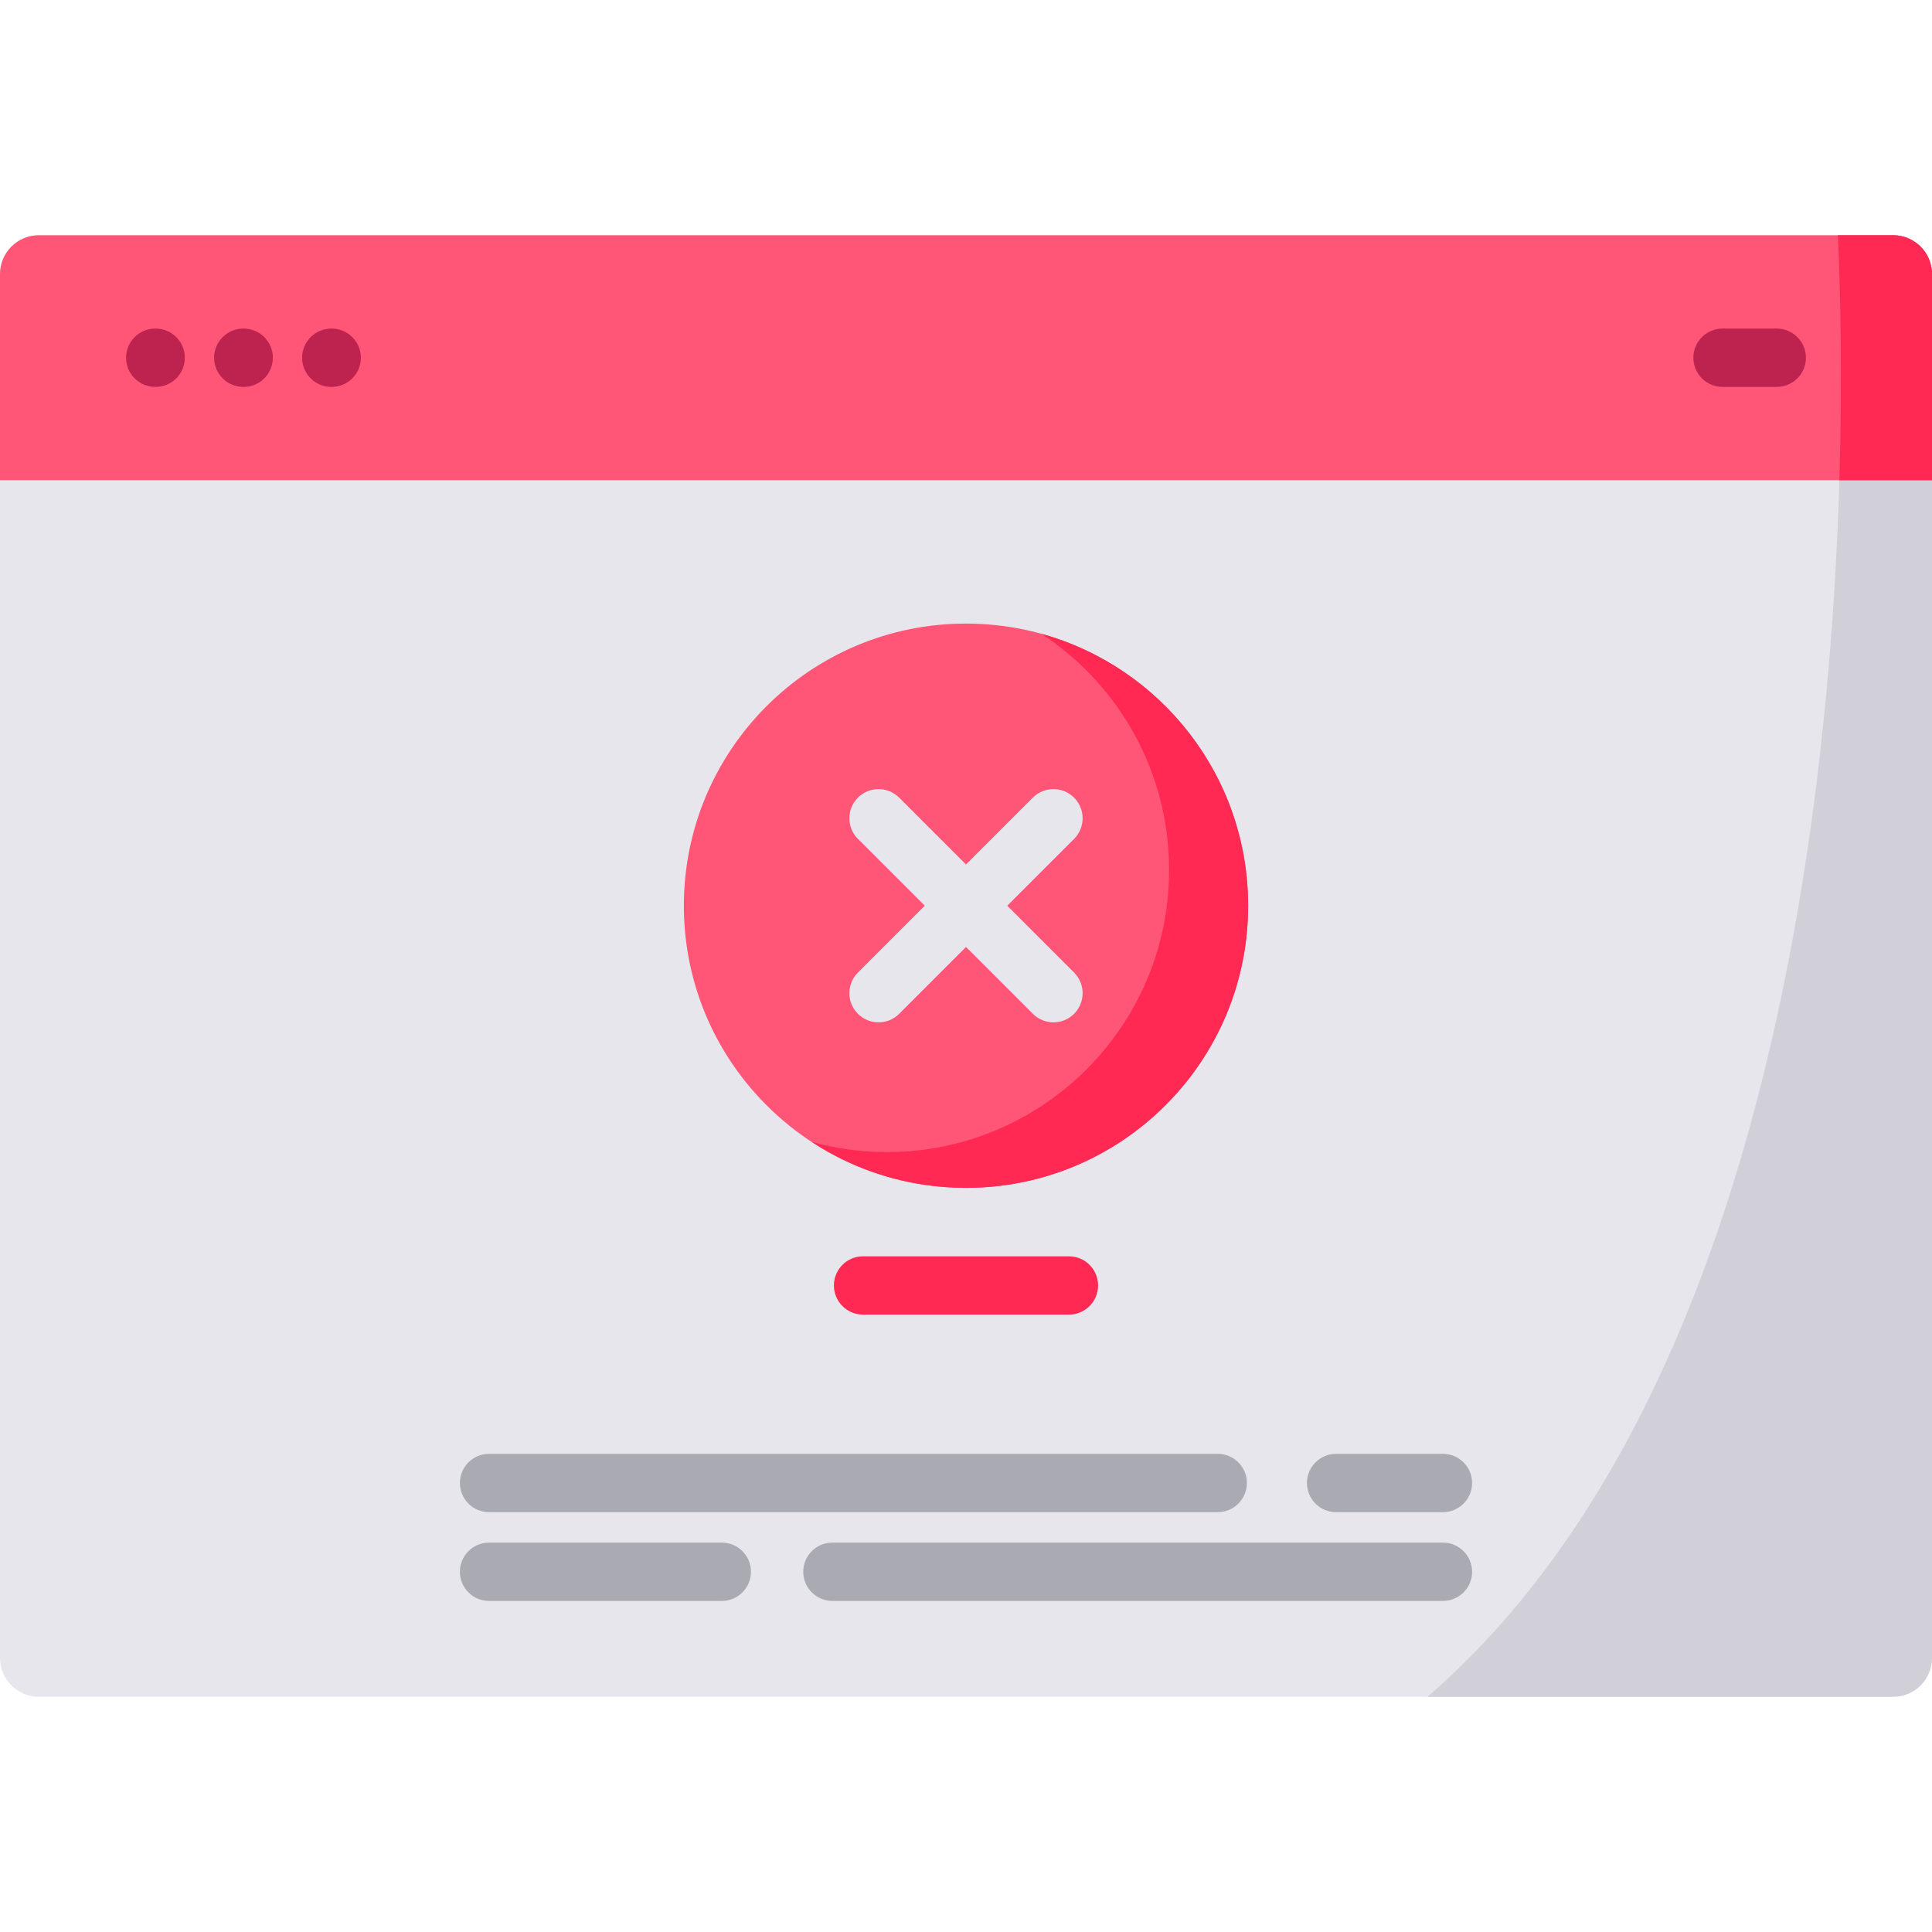
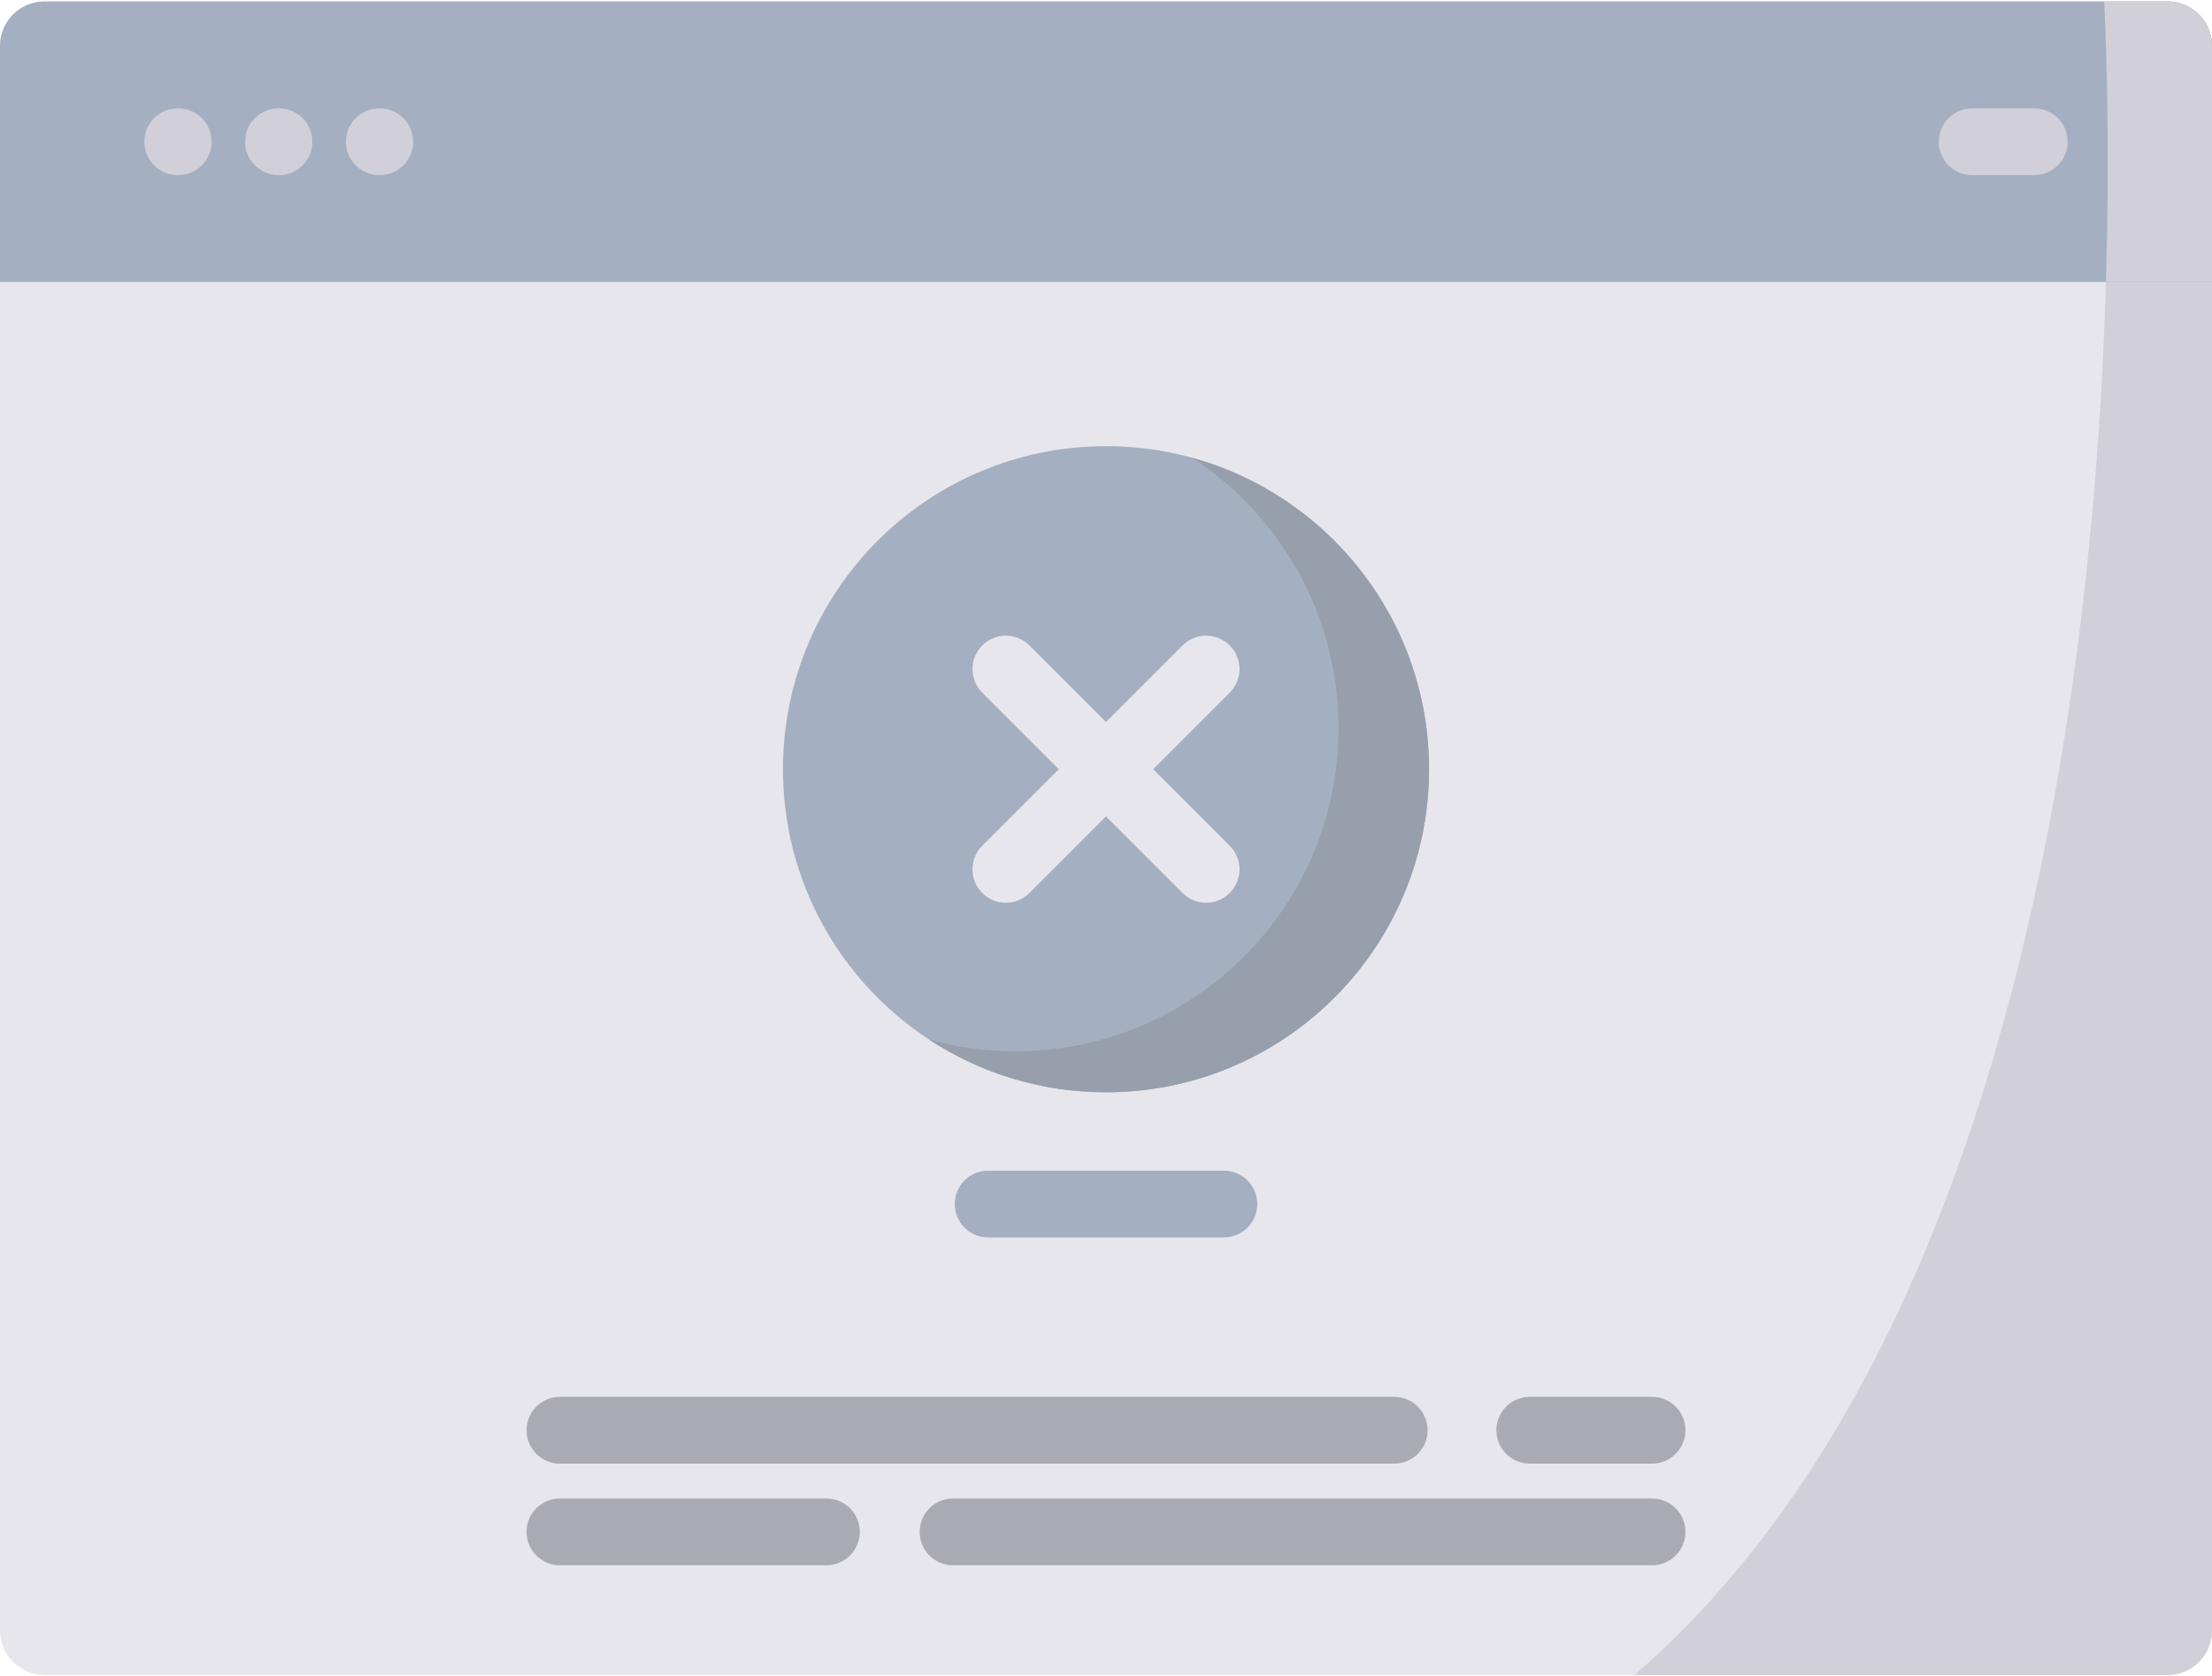
- <svg xmlns="http://www.w3.org/2000/svg" id="Capa_1" enable-background="new 0 0 512 512" height="512" viewBox="0 0 512 512" width="512">
-   <g>
-     <g>
-       <path d="m512 72.638v366.724c0 5.687-4.615 10.302-10.302 10.302h-491.396c-5.687 0-10.302-4.615-10.302-10.302v-366.724c0-5.687 4.615-10.302 10.302-10.302h491.396c5.687 0 10.302 4.615 10.302 10.302z" fill="#e8e6ed" />
-       <path d="m512 72.638v366.724c0 5.687-4.615 10.302-10.302 10.302h-123.395c113.979-98.66 111.445-328.061 108.756-387.327h14.639c5.687-.001 10.302 4.614 10.302 10.301z" fill="#d1d0d8" />
-       <path d="m512 72.638v54.631h-512v-54.631c0-5.687 4.615-10.302 10.302-10.302h491.396c5.687 0 10.302 4.615 10.302 10.302z" fill="#ff5677" />
-       <path d="m512 72.638v54.631h-24.549c.845-28.289.237-51.19-.391-64.932h14.639c5.686-.001 10.301 4.614 10.301 10.301z" fill="#ff2953" />
-       <g fill="#be224e">
-         <path d="m41.255 102.531h-.116c-4.267 0-7.726-3.459-7.726-7.726s3.459-7.726 7.726-7.726h.116c4.267 0 7.726 3.459 7.726 7.726 0 4.266-3.459 7.726-7.726 7.726z" />
-         <path d="m64.581 102.531h-.116c-4.267 0-7.726-3.459-7.726-7.726s3.459-7.726 7.726-7.726h.116c4.267 0 7.726 3.459 7.726 7.726 0 4.266-3.459 7.726-7.726 7.726z" />
-         <path d="m87.907 102.531h-.116c-4.267 0-7.726-3.459-7.726-7.726s3.459-7.726 7.726-7.726h.116c4.267 0 7.726 3.459 7.726 7.726.001 4.266-3.458 7.726-7.726 7.726z" />
-         <path d="m470.862 102.531h-14.377c-4.267 0-7.726-3.459-7.726-7.726s3.459-7.726 7.726-7.726h14.377c4.267 0 7.726 3.459 7.726 7.726 0 4.266-3.459 7.726-7.726 7.726z" />
+ <svg xmlns="http://www.w3.org/2000/svg" width="375px" height="284px" viewBox="0 0 375 284" version="1.1">
+   <g id="Conversation" stroke="none" stroke-width="1" fill="none" fill-rule="evenodd">
+     <g id="Draft" transform="translate(0, -383)" fill-rule="nonzero">
+       <g id="error2" transform="translate(0, 383)">
+         <g id="Group">
+           <path d="M375,7.792 L375,276.388 C375,280.553 371.62,283.934 367.455,283.934 L7.545,283.934 C3.38,283.934 -3.55271368e-14,280.553 -3.55271368e-14,276.388 L-3.55271368e-14,7.792 C-3.55271368e-14,3.626 3.38,0.246 7.545,0.246 L367.455,0.246 C371.62,0.246 375,3.626 375,7.792 Z" id="Path" fill="#E8E6ED" />
+           <path d="M375,7.792 L375,276.388 C375,280.553 371.62,283.934 367.455,283.934 L277.077,283.934 C360.558,211.673 358.702,43.655 356.733,0.247 L367.455,0.247 C371.62,0.246 375,3.626 375,7.792 Z" id="Path" fill="#D1D0D8" />
+           <path d="M375,7.792 L375,47.804 L0,47.804 L0,7.792 C0,3.626 3.38,0.246 7.545,0.246 L367.455,0.246 C371.62,0.246 375,3.626 375,7.792 Z" id="Path" fill="#A4AFC1" />
+           <path d="M375,7.792 L375,47.804 L357.02,47.804 C357.639,27.085 357.193,10.312 356.733,0.247 L367.455,0.247 C371.62,0.246 375,3.626 375,7.792 Z" id="Path" fill="#D1D0D8" />
+           <g transform="translate(24.16992, 18.31055)" fill="#D1D0D8" id="Path">
+             <path d="M6.046,11.375 L5.961,11.375 C2.836,11.375 0.302,8.842 0.302,5.717 C0.302,2.591 2.836,0.058 5.961,0.058 L6.046,0.058 C9.171,0.058 11.705,2.591 11.705,5.717 C11.705,8.841 9.171,11.375 6.046,11.375 Z" />
+             <path d="M23.131,11.375 L23.046,11.375 C19.92,11.375 17.387,8.842 17.387,5.717 C17.387,2.591 19.92,0.058 23.046,0.058 L23.131,0.058 C26.256,0.058 28.789,2.591 28.789,5.717 C28.789,8.841 26.256,11.375 23.131,11.375 Z" />
+             <path d="M40.215,11.375 L40.13,11.375 C37.005,11.375 34.471,8.842 34.471,5.717 C34.471,2.591 37.005,0.058 40.13,0.058 L40.215,0.058 C43.34,0.058 45.874,2.591 45.874,5.717 C45.875,8.841 43.341,11.375 40.215,11.375 Z" />
+             <path d="M320.7,11.375 L310.17,11.375 C307.044,11.375 304.511,8.842 304.511,5.717 C304.511,2.591 307.044,0.058 310.17,0.058 L320.7,0.058 C323.825,0.058 326.358,2.591 326.358,5.717 C326.358,8.841 323.825,11.375 320.7,11.375 Z" />
+           </g>
+         </g>
+         <g id="Group" transform="translate(132.5684, 75.43945)">
+           <path d="M109.695,54.952 C109.695,67.892 105.21,79.783 97.707,89.149 C87.671,101.684 72.24,109.715 54.932,109.715 C37.625,109.715 22.194,101.685 12.157,89.149 C4.654,79.783 0.17,67.891 0.17,54.952 C0.17,24.705 24.686,0.189 54.933,0.189 C85.18,0.189 109.695,24.705 109.695,54.952 L109.695,54.952 Z" id="Path" fill="#A4AFC1" />
+           <path d="M109.695,54.952 C109.695,67.892 105.21,79.783 97.707,89.149 C87.671,101.684 72.24,109.715 54.932,109.715 C43.869,109.715 33.565,106.436 24.959,100.781 C29.615,102.075 34.523,102.767 39.59,102.767 C56.897,102.767 72.328,94.737 82.365,82.201 C89.868,72.836 94.352,60.943 94.352,48.004 C94.352,28.822 84.494,11.945 69.562,2.169 C92.703,8.562 109.695,29.771 109.695,54.952 L109.695,54.952 Z" id="Path" fill="#979FAC" />
+         </g>
+         <path d="M207.482,209.755 L167.519,209.755 C164.394,209.755 161.86,207.222 161.86,204.097 C161.86,200.971 164.394,198.438 167.519,198.438 L207.482,198.438 C210.607,198.438 213.141,200.971 213.141,204.097 C213.141,207.222 210.607,209.755 207.482,209.755 Z" id="Path" fill="#A4AFC1" />
+         <g id="Group" transform="translate(88.62305, 236.5723)" fill="#AAAAB2">
+           <path d="M147.74,11.526 L6.302,11.526 C3.177,11.526 0.643,8.993 0.643,5.867 C0.643,2.742 3.177,0.209 6.302,0.209 L147.74,0.209 C150.866,0.209 153.399,2.742 153.399,5.867 C153.399,8.993 150.865,11.526 147.74,11.526 Z" id="Path" />
+           <path d="M191.452,11.526 L170.714,11.526 C167.589,11.526 165.056,8.993 165.056,5.867 C165.056,2.742 167.589,0.209 170.714,0.209 L191.452,0.209 C194.577,0.209 197.111,2.742 197.111,5.867 C197.112,8.993 194.577,11.526 191.452,11.526 Z" id="Path" />
+           <path d="M51.48,28.758 L6.301,28.758 C3.176,28.758 0.642,26.224 0.642,23.099 C0.642,19.974 3.176,17.44 6.301,17.44 L51.48,17.44 C54.605,17.44 57.138,19.974 57.138,23.099 C57.139,26.224 54.605,28.758 51.48,28.758 Z" id="Path" />
+           <path d="M191.452,28.758 L72.946,28.758 C69.82,28.758 67.287,26.224 67.287,23.099 C67.287,19.974 69.82,17.44 72.946,17.44 L191.452,17.44 C194.577,17.44 197.111,19.974 197.111,23.099 C197.112,26.224 194.577,28.758 191.452,28.758 Z" id="Path" />
+         </g>
+         <path d="M195.503,130.392 L208.477,117.417 C210.688,115.208 210.688,111.625 208.477,109.414 C206.268,107.205 202.685,107.205 200.474,109.414 L187.5,122.389 L174.526,109.415 C172.316,107.205 168.733,107.205 166.523,109.415 C164.312,111.625 164.312,115.208 166.523,117.418 L179.497,130.392 L166.523,143.366 C164.312,145.576 164.312,149.159 166.523,151.37 C167.628,152.475 169.076,153.027 170.524,153.027 C171.972,153.027 173.421,152.474 174.525,151.37 L187.5,138.395 L200.474,151.369 C201.579,152.474 203.027,153.026 204.475,153.026 C205.923,153.026 207.372,152.473 208.477,151.369 C210.687,149.159 210.687,145.576 208.477,143.366 L195.503,130.392 Z" id="Path" fill="#E8E6ED" />
      </g>
    </g>
-     <g>
-       <g>
-         <path d="m330.77 240.028c0 17.667-6.123 33.903-16.367 46.69-13.703 17.115-34.772 28.08-58.402 28.08s-44.699-10.964-58.402-28.08c-10.245-12.787-16.367-29.024-16.367-46.69 0-41.297 33.473-74.77 74.77-74.77s74.768 33.473 74.768 74.77z" fill="#ff5677" />
-         <path d="m330.77 240.028c0 17.667-6.123 33.903-16.367 46.69-13.703 17.115-34.772 28.08-58.402 28.08-15.105 0-29.173-4.477-40.923-12.198 6.356 1.767 13.058 2.711 19.975 2.711 23.63 0 44.699-10.964 58.402-28.079 10.245-12.787 16.367-29.024 16.367-46.69 0-26.191-13.46-49.233-33.847-62.581 31.595 8.729 54.795 37.687 54.795 72.067z" fill="#ff2953" />
-       </g>
-     </g>
-     <path d="m283.282 348.386h-54.563c-4.267 0-7.726-3.459-7.726-7.726s3.459-7.726 7.726-7.726h54.563c4.267 0 7.726 3.459 7.726 7.726s-3.459 7.726-7.726 7.726z" fill="#ff2953" />
-     <g fill="#aaaab2">
-       <path d="m322.714 400.737h-193.11c-4.267 0-7.726-3.459-7.726-7.726s3.459-7.726 7.726-7.726h193.111c4.267 0 7.726 3.459 7.726 7.726s-3.46 7.726-7.727 7.726z" />
-       <path d="m382.396 400.737h-28.314c-4.267 0-7.726-3.459-7.726-7.726s3.459-7.726 7.726-7.726h28.314c4.267 0 7.726 3.459 7.726 7.726.001 4.267-3.459 7.726-7.726 7.726z" />
-       <path d="m191.287 424.264h-61.684c-4.267 0-7.726-3.459-7.726-7.726s3.459-7.726 7.726-7.726h61.684c4.267 0 7.726 3.459 7.726 7.726.001 4.266-3.459 7.726-7.726 7.726z" />
-       <path d="m382.396 424.264h-161.801c-4.267 0-7.726-3.459-7.726-7.726s3.459-7.726 7.726-7.726h161.801c4.267 0 7.726 3.459 7.726 7.726.001 4.266-3.459 7.726-7.726 7.726z" />
-     </g>
-     <path d="m266.927 240.028 17.714-17.714c3.018-3.017 3.018-7.909 0-10.927-3.017-3.017-7.909-3.017-10.927 0l-17.714 17.715-17.714-17.714c-3.017-3.017-7.909-3.017-10.927 0s-3.018 7.909 0 10.927l17.714 17.714-17.714 17.714c-3.018 3.017-3.018 7.909 0 10.927 1.509 1.509 3.486 2.263 5.463 2.263s3.955-.755 5.463-2.263l17.715-17.715 17.714 17.714c1.509 1.509 3.486 2.263 5.463 2.263s3.955-.755 5.463-2.263c3.018-3.017 3.018-7.909 0-10.927z" fill="#e8e6ed" />
  </g>
</svg>
